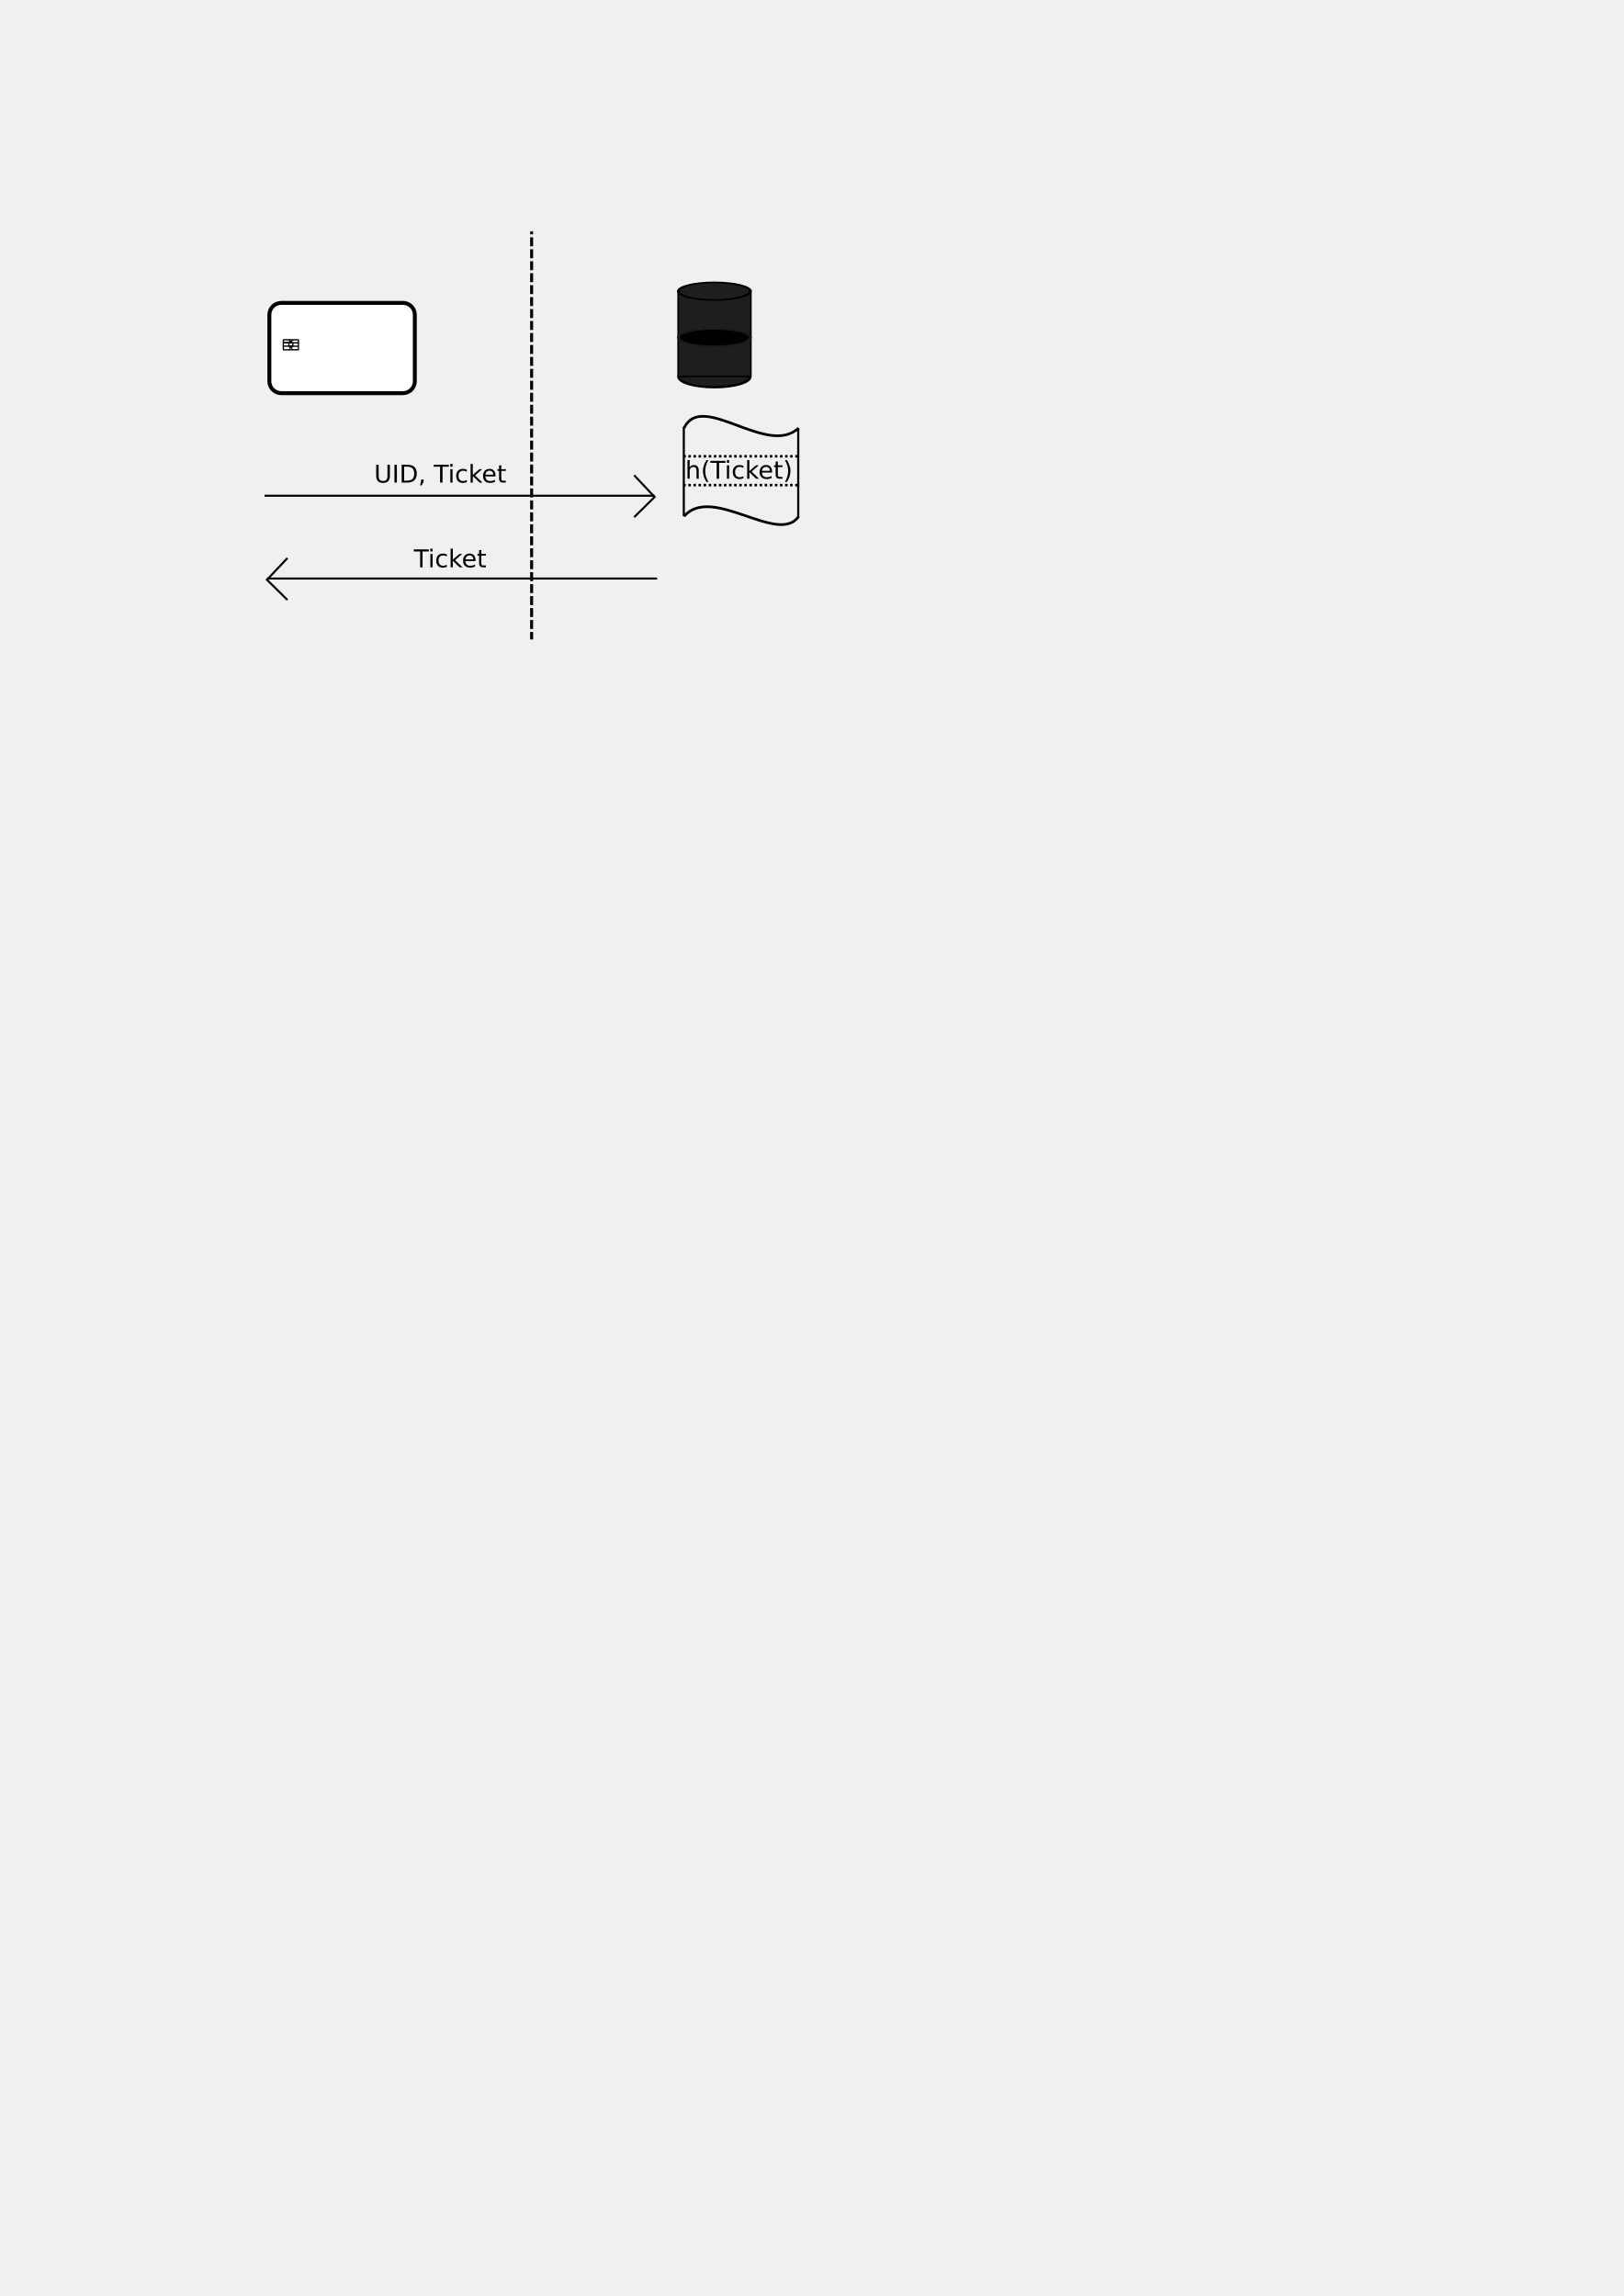
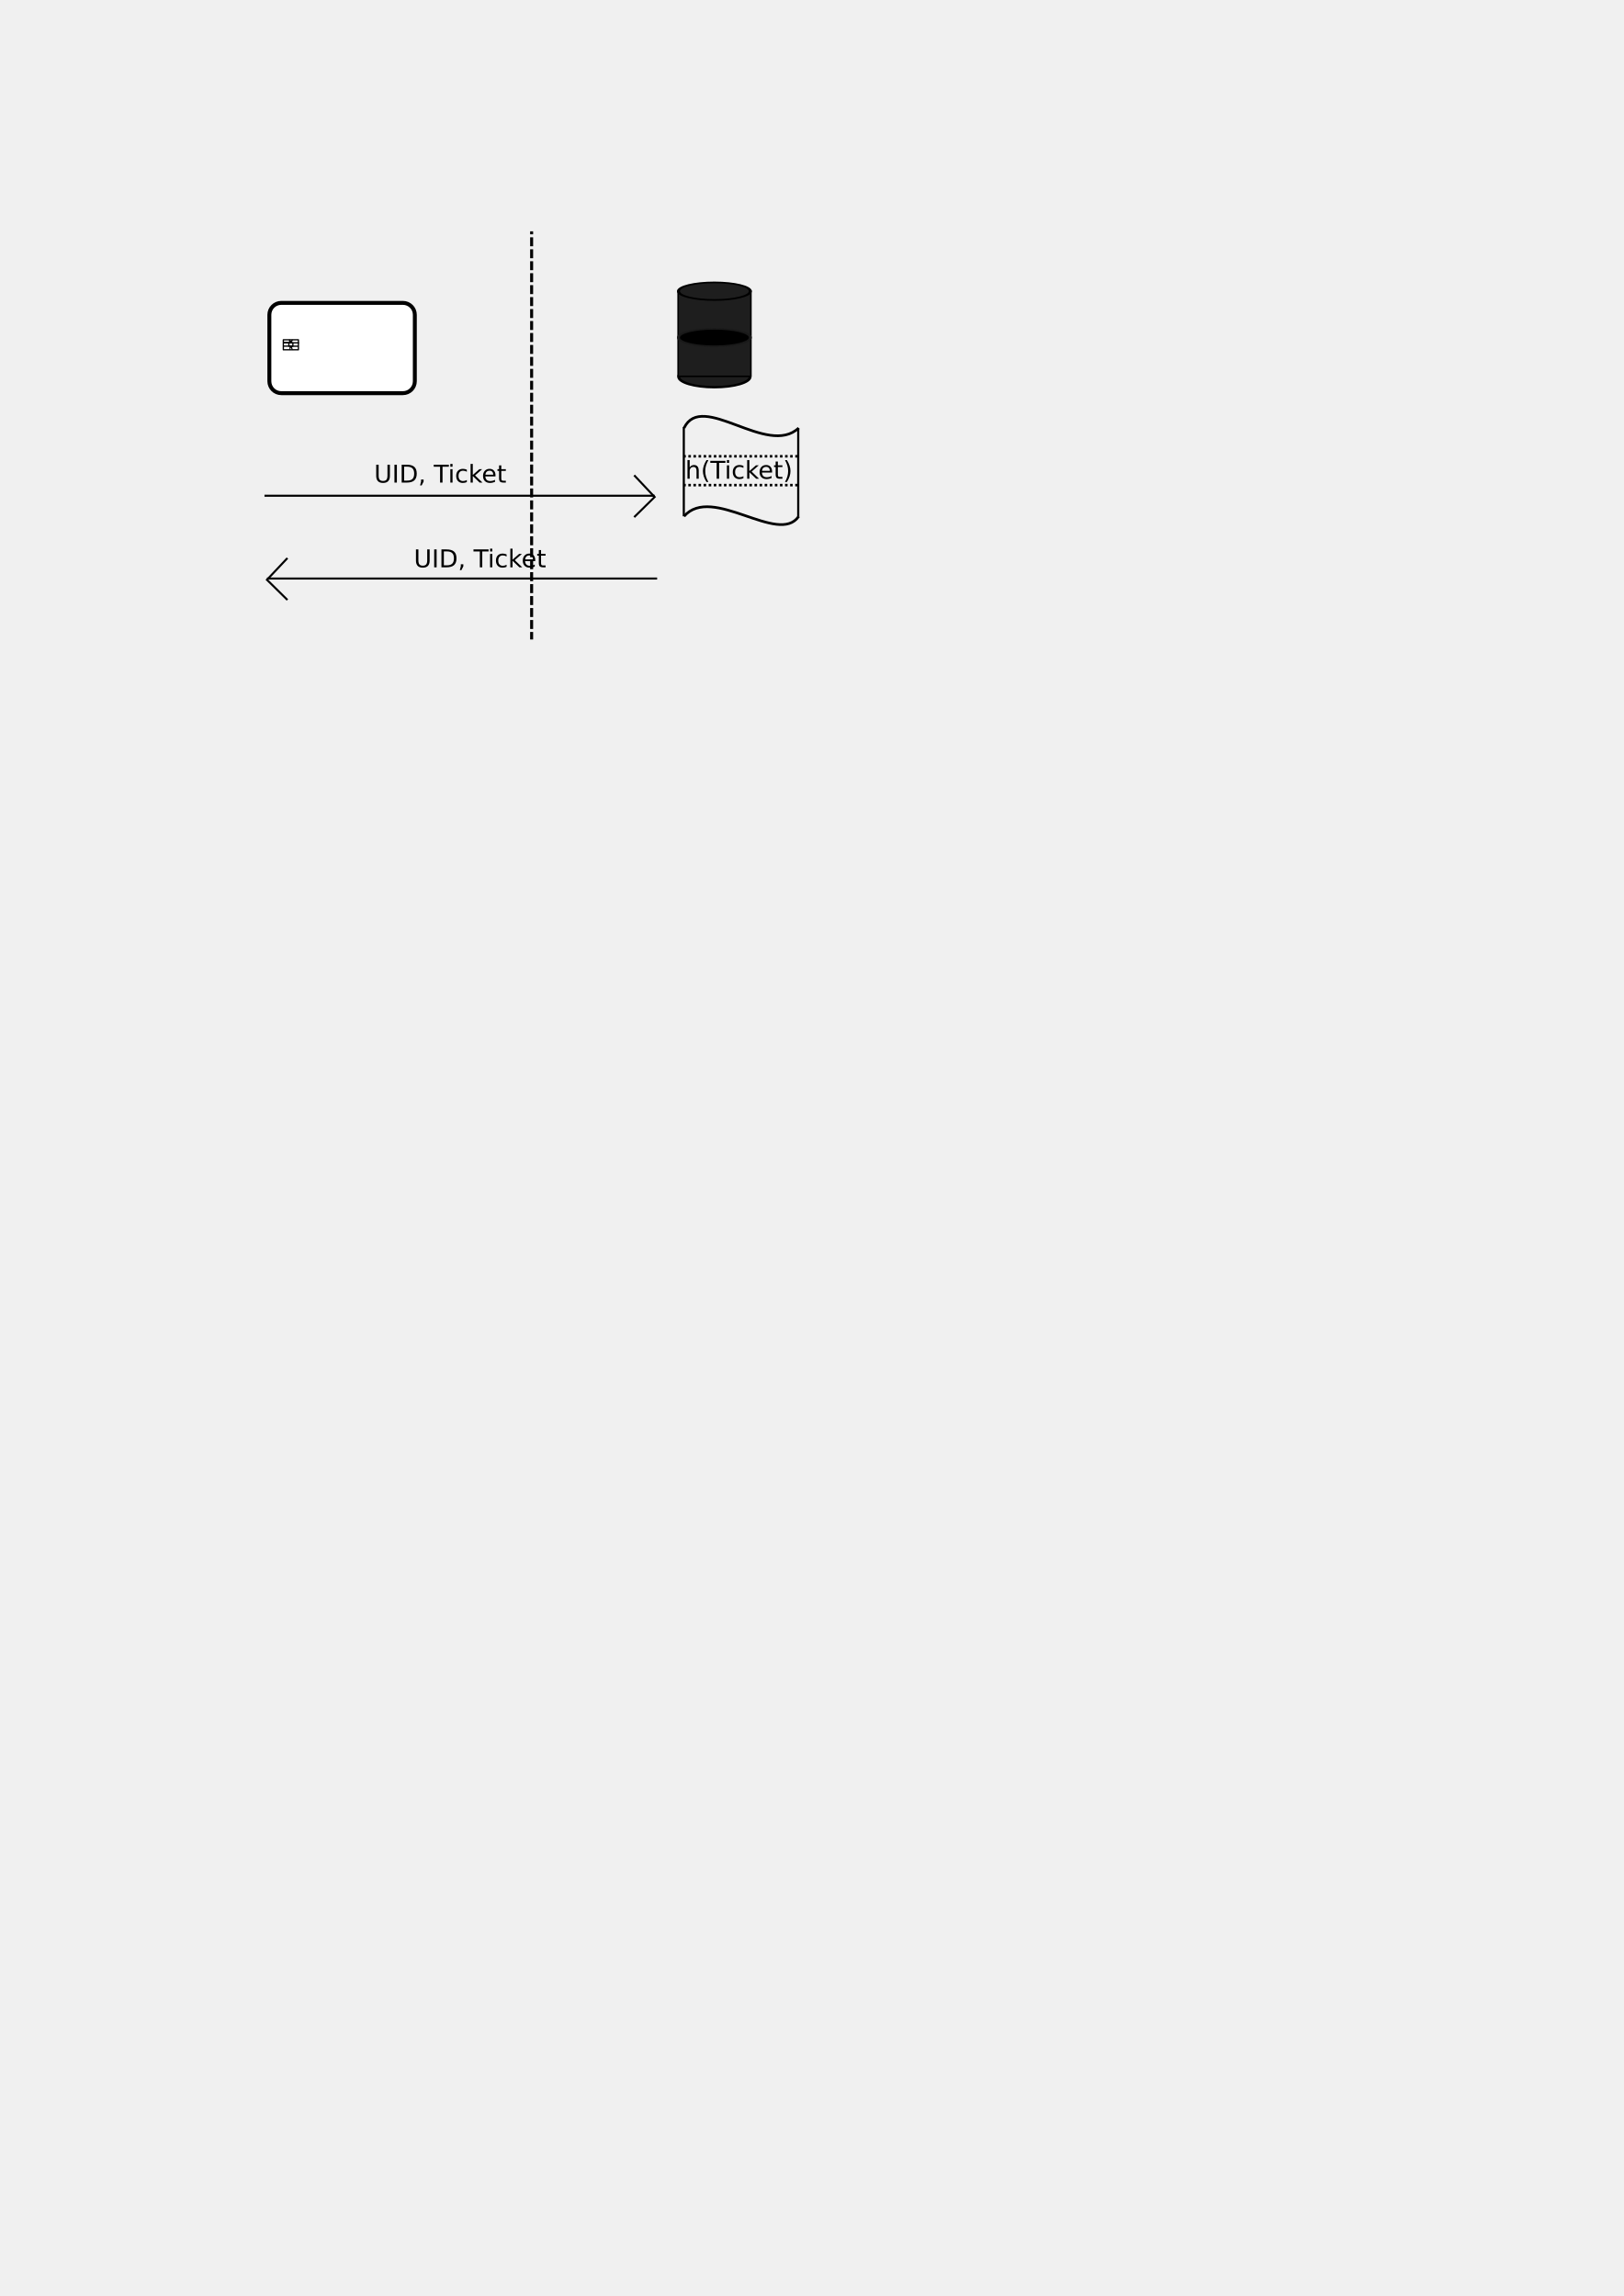
<svg xmlns="http://www.w3.org/2000/svg" width="210mm" height="297mm" id="svg2266">
  <defs id="defs2268" />
  <g id="layer1">
    <path style="fill:#1e1e1e;fill-opacity:1;stroke:#000000;stroke-width:1;stroke-linecap:butt;stroke-miterlimit:4;stroke-dasharray:none;stroke-dashoffset:10;stroke-opacity:1;display:inline" id="path8007" d="M 190.3 112.737 A 12.595 4.419 0 1 1  165.109,112.737 A 12.595 4.419 0 1 1  190.3 112.737 z" transform="matrix(1.387457,0,0,1.157761,102.6505,53.67263)" />
    <rect style="fill:#ffffff;fill-opacity:1;fill-rule:evenodd;stroke:#000000;stroke-width:1.921;stroke-linejoin:round;stroke-miterlimit:4;stroke-dasharray:none;stroke-opacity:1;display:inline" id="rect9236" width="71.108" height="44.142" x="131.668" y="148.076" ry="5.828" />
    <path style="fill:none;fill-rule:evenodd;stroke:#000000;stroke-width:1.462;stroke-linecap:butt;stroke-linejoin:miter;stroke-miterlimit:4;stroke-dasharray:4.385, 1.462;stroke-dashoffset:14.616;stroke-opacity:1;display:inline" d="M 259.87,113.093 L 259.87,312.635 L 259.87,312.635" id="path2179" />
    <rect style="fill:#1e1e1e;fill-opacity:1;stroke:#000000;stroke-width:0.759;stroke-linecap:butt;stroke-miterlimit:4;stroke-dasharray:none;stroke-dashoffset:10;stroke-opacity:1;display:inline" id="rect4125" width="35.58" height="41.914" x="331.478" y="142.088" ry="0.072" />
    <path style="fill:#1e1e1e;fill-opacity:1;stroke:#000000;stroke-width:1;stroke-linecap:butt;stroke-miterlimit:4;stroke-dasharray:none;stroke-dashoffset:10;stroke-opacity:1;display:inline" id="path8003" d="M 189.307 57.657 A 12.1 5.162 0 1 1  165.107,57.657 A 12.1 5.162 0 1 1  189.307 57.657 z" transform="matrix(1.451909,0,0,0.8314254,91.92809,94.43133)" />
    <path style="fill:#000000;fill-opacity:1;stroke:#191919;stroke-width:1;stroke-linecap:butt;stroke-miterlimit:4;stroke-dasharray:none;stroke-dashoffset:10;stroke-opacity:1;display:inline" id="path9951" d="M 189.307 57.657 A 12.1 5.162 0 1 1  165.107,57.657 A 12.1 5.162 0 1 1  189.307 57.657 z" transform="matrix(1.451909,0,0,0.8314254,91.92809,117.0909)" />
    <path style="fill:none;fill-rule:evenodd;stroke:#000000;stroke-width:1.297px;stroke-linecap:butt;stroke-linejoin:miter;stroke-opacity:1;display:inline" d="M 334.381,209.251 C 343.142,190.974 375.106,223.701 390.412,209.251 L 390.412,209.251" id="path2177" />
    <path style="fill:none;fill-rule:evenodd;stroke:#000000;stroke-width:1.297px;stroke-linecap:butt;stroke-linejoin:miter;stroke-opacity:1;display:inline" d="M 334.38,252.415 C 348.115,236.698 380.629,266.934 390.452,252.415" id="path2180" />
    <path style="fill:none;fill-rule:evenodd;stroke:#000000;stroke-width:1.052px;stroke-linecap:butt;stroke-linejoin:miter;stroke-opacity:1;display:inline" d="M 334.258,208.78 L 334.258,252.423" id="path2182" />
    <path style="fill:none;fill-rule:evenodd;stroke:#000000;stroke-width:1.052px;stroke-linecap:butt;stroke-linejoin:miter;stroke-opacity:1;display:inline" d="M 390.195,209.276 L 390.195,252.423" id="path2184" />
    <rect style="fill:none;fill-opacity:1;fill-rule:evenodd;stroke:#000000;stroke-width:0.629;stroke-linejoin:round;stroke-miterlimit:4;stroke-dasharray:none;stroke-opacity:1;display:inline" id="rect11176" width="7.377" height="4.869" x="138.493" y="166.132" />
    <rect style="fill:none;fill-opacity:1;fill-rule:evenodd;stroke:#000000;stroke-width:0.629;stroke-linejoin:round;stroke-miterlimit:4;stroke-dasharray:none;stroke-opacity:1;display:inline" id="rect12179" width="1.973" height="1.583" x="141.195" y="167.637" />
    <path style="fill:none;fill-opacity:1;fill-rule:evenodd;stroke:#000000;stroke-width:0.629;stroke-linecap:butt;stroke-linejoin:round;stroke-miterlimit:4;stroke-dasharray:none;stroke-opacity:1;display:inline" d="M 138.46,167.618 C 139.487,167.606 141.513,167.645 141.921,167.587 C 142.524,167.502 141.155,166.15 141.184,166.131" id="path12183" />
    <path style="fill:none;fill-opacity:1;fill-rule:evenodd;stroke:#000000;stroke-width:0.629;stroke-linecap:round;stroke-linejoin:round;stroke-miterlimit:4;stroke-dasharray:none;stroke-opacity:1;display:inline" d="M 145.873,167.615 C 145.201,167.615 143.056,167.609 142.999,167.603 C 141.478,167.447 142.857,166.368 142.873,166.349" id="path12194" />
    <path id="path12210" d="M 138.46,167.618 C 139.487,167.606 141.513,167.645 141.921,167.587 C 142.524,167.502 141.155,166.15 141.184,166.131" style="fill:none;fill-opacity:1;fill-rule:evenodd;stroke:#000000;stroke-width:0.629;stroke-linecap:butt;stroke-linejoin:round;stroke-miterlimit:4;stroke-dasharray:none;stroke-opacity:1;display:inline" />
    <path style="fill:none;fill-opacity:1;fill-rule:evenodd;stroke:#000000;stroke-width:0.629;stroke-linecap:butt;stroke-linejoin:round;stroke-miterlimit:4;stroke-dasharray:none;stroke-opacity:1;display:inline" d="M 138.46,167.618 C 139.487,167.606 141.513,167.645 141.921,167.587 C 142.524,167.502 141.155,166.15 141.184,166.131" id="path12220" />
    <path style="fill:none;fill-opacity:1;fill-rule:evenodd;stroke:#000000;stroke-width:0.629;stroke-linecap:butt;stroke-linejoin:round;stroke-miterlimit:4;stroke-dasharray:none;stroke-opacity:1;display:inline" d="M 138.472,169.219 C 139.496,169.234 141.517,169.187 141.924,169.256 C 142.525,169.358 141.16,170.976 141.188,170.999" id="path12217" />
    <path style="fill:none;fill-opacity:1;fill-rule:evenodd;stroke:#000000;stroke-width:0.629;stroke-linecap:butt;stroke-linejoin:round;stroke-miterlimit:4;stroke-dasharray:none;stroke-opacity:1;display:inline" d="M 145.907,169.262 C 144.879,169.276 142.849,169.229 142.44,169.298 C 141.836,169.4 143.208,171.018 143.179,171.041" id="path12223" />
    <path style="fill:none;fill-rule:evenodd;stroke:#000000;stroke-width:1.244;stroke-linecap:butt;stroke-linejoin:miter;stroke-miterlimit:4;stroke-dasharray:1.244, 1.244;stroke-dashoffset:0;stroke-opacity:1" d="M 389.977,223.076 L 334.461,223.076" id="path2299" />
    <path style="fill:none;fill-rule:evenodd;stroke:#000000;stroke-width:1.244;stroke-linecap:butt;stroke-linejoin:miter;stroke-miterlimit:4;stroke-dasharray:1.244, 1.244;stroke-dashoffset:0;stroke-opacity:1" d="M 389.959,237.173 L 334.443,237.173" id="path3272" />
    <text xml:space="preserve" style="font-size:12px;font-style:normal;font-weight:normal;fill:#000000;fill-opacity:1;stroke:none;stroke-width:1px;stroke-linecap:butt;stroke-linejoin:miter;stroke-opacity:1;font-family:Bitstream Vera Sans" x="334.957" y="234.061" id="text3274">
      <tspan id="tspan3276" x="334.957" y="234.061">h(Ticket)</tspan>
    </text>
    <path style="fill:none;fill-rule:evenodd;stroke:#000000;stroke-width:1px;stroke-linecap:butt;stroke-linejoin:miter;stroke-opacity:1" d="M 320,242.362 L 129.286,242.362" id="path2258" />
    <path style="fill:none;fill-rule:evenodd;stroke:#000000;stroke-width:1px;stroke-linecap:butt;stroke-linejoin:miter;stroke-opacity:1" d="M 310,232.362 C 320,242.977 320,242.977 320,242.977 L 310,252.826" id="path2260" />
    <path style="fill:none;fill-rule:evenodd;stroke:#000000;stroke-width:1px;stroke-linecap:butt;stroke-linejoin:miter;stroke-opacity:1" d="M 130.5,282.844 L 321.214,282.844" id="path2262" />
    <path style="fill:none;fill-rule:evenodd;stroke:#000000;stroke-width:1px;stroke-linecap:butt;stroke-linejoin:miter;stroke-opacity:1" d="M 140.5,272.844 C 130.5,283.46 130.5,283.46 130.5,283.46 L 140.5,293.309" id="path2264" />
    <text xml:space="preserve" style="font-size:12px;font-style:normal;font-weight:normal;fill:#000000;fill-opacity:1;stroke:none;stroke-width:1px;stroke-linecap:butt;stroke-linejoin:miter;stroke-opacity:1;font-family:Bitstream Vera Sans" x="182.857" y="235.934" id="text2266">
      <tspan x="182.857" y="235.934" id="tspan2270">UID, Ticket</tspan>
    </text>
    <text xml:space="preserve" style="font-size:12px;font-style:normal;font-weight:normal;fill:#000000;fill-opacity:1;stroke:none;stroke-width:1px;stroke-linecap:butt;stroke-linejoin:miter;stroke-opacity:1;font-family:Bitstream Vera Sans" x="202.286" y="277.362" id="text2274">
-       <tspan id="tspan2276" x="202.286" y="277.362">Ticket</tspan>
+       <tspan id="tspan2276" x="202.286" y="277.362">UID, Ticket</tspan>
+     </text>
+     <text xml:space="preserve" style="font-size:12px;font-style:normal;font-weight:normal;fill:#000000;fill-opacity:1;stroke:none;stroke-width:1px;stroke-linecap:butt;stroke-linejoin:miter;stroke-opacity:1;font-family:Bitstream Vera Sans" x="331.429" y="284.505" id="text2345">
+       <tspan x="331.429" y="284.505" id="tspan2349" />
    </text>
  </g>
</svg>
